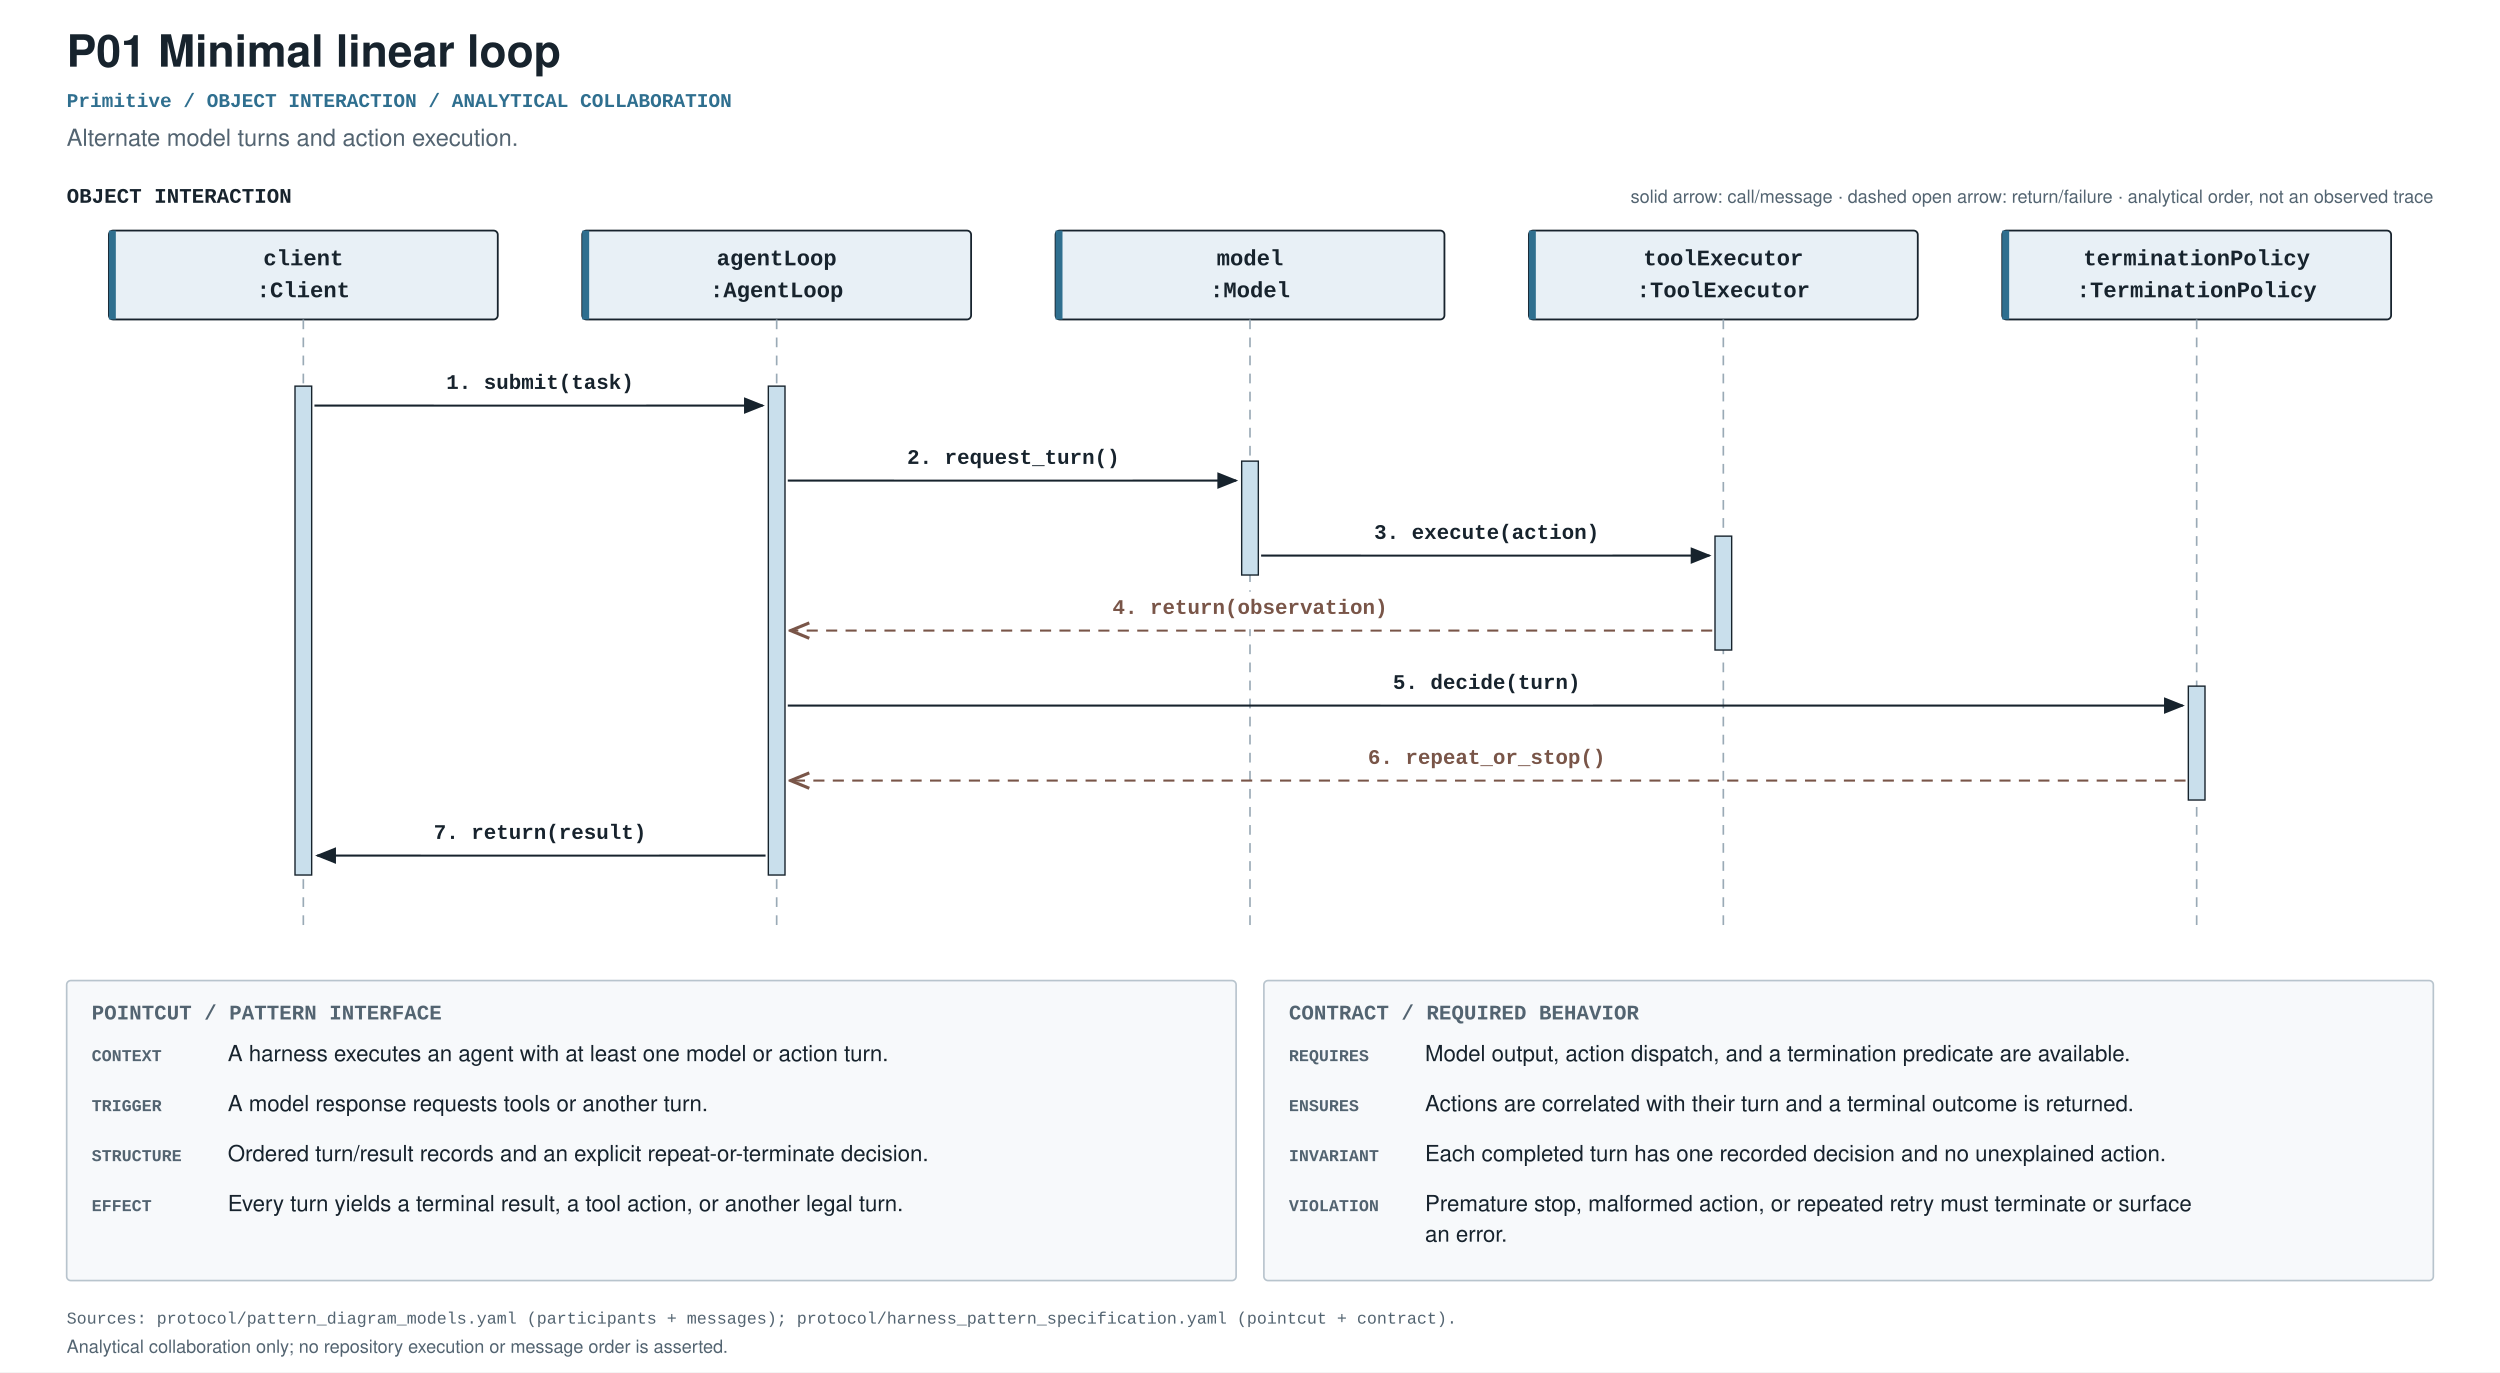
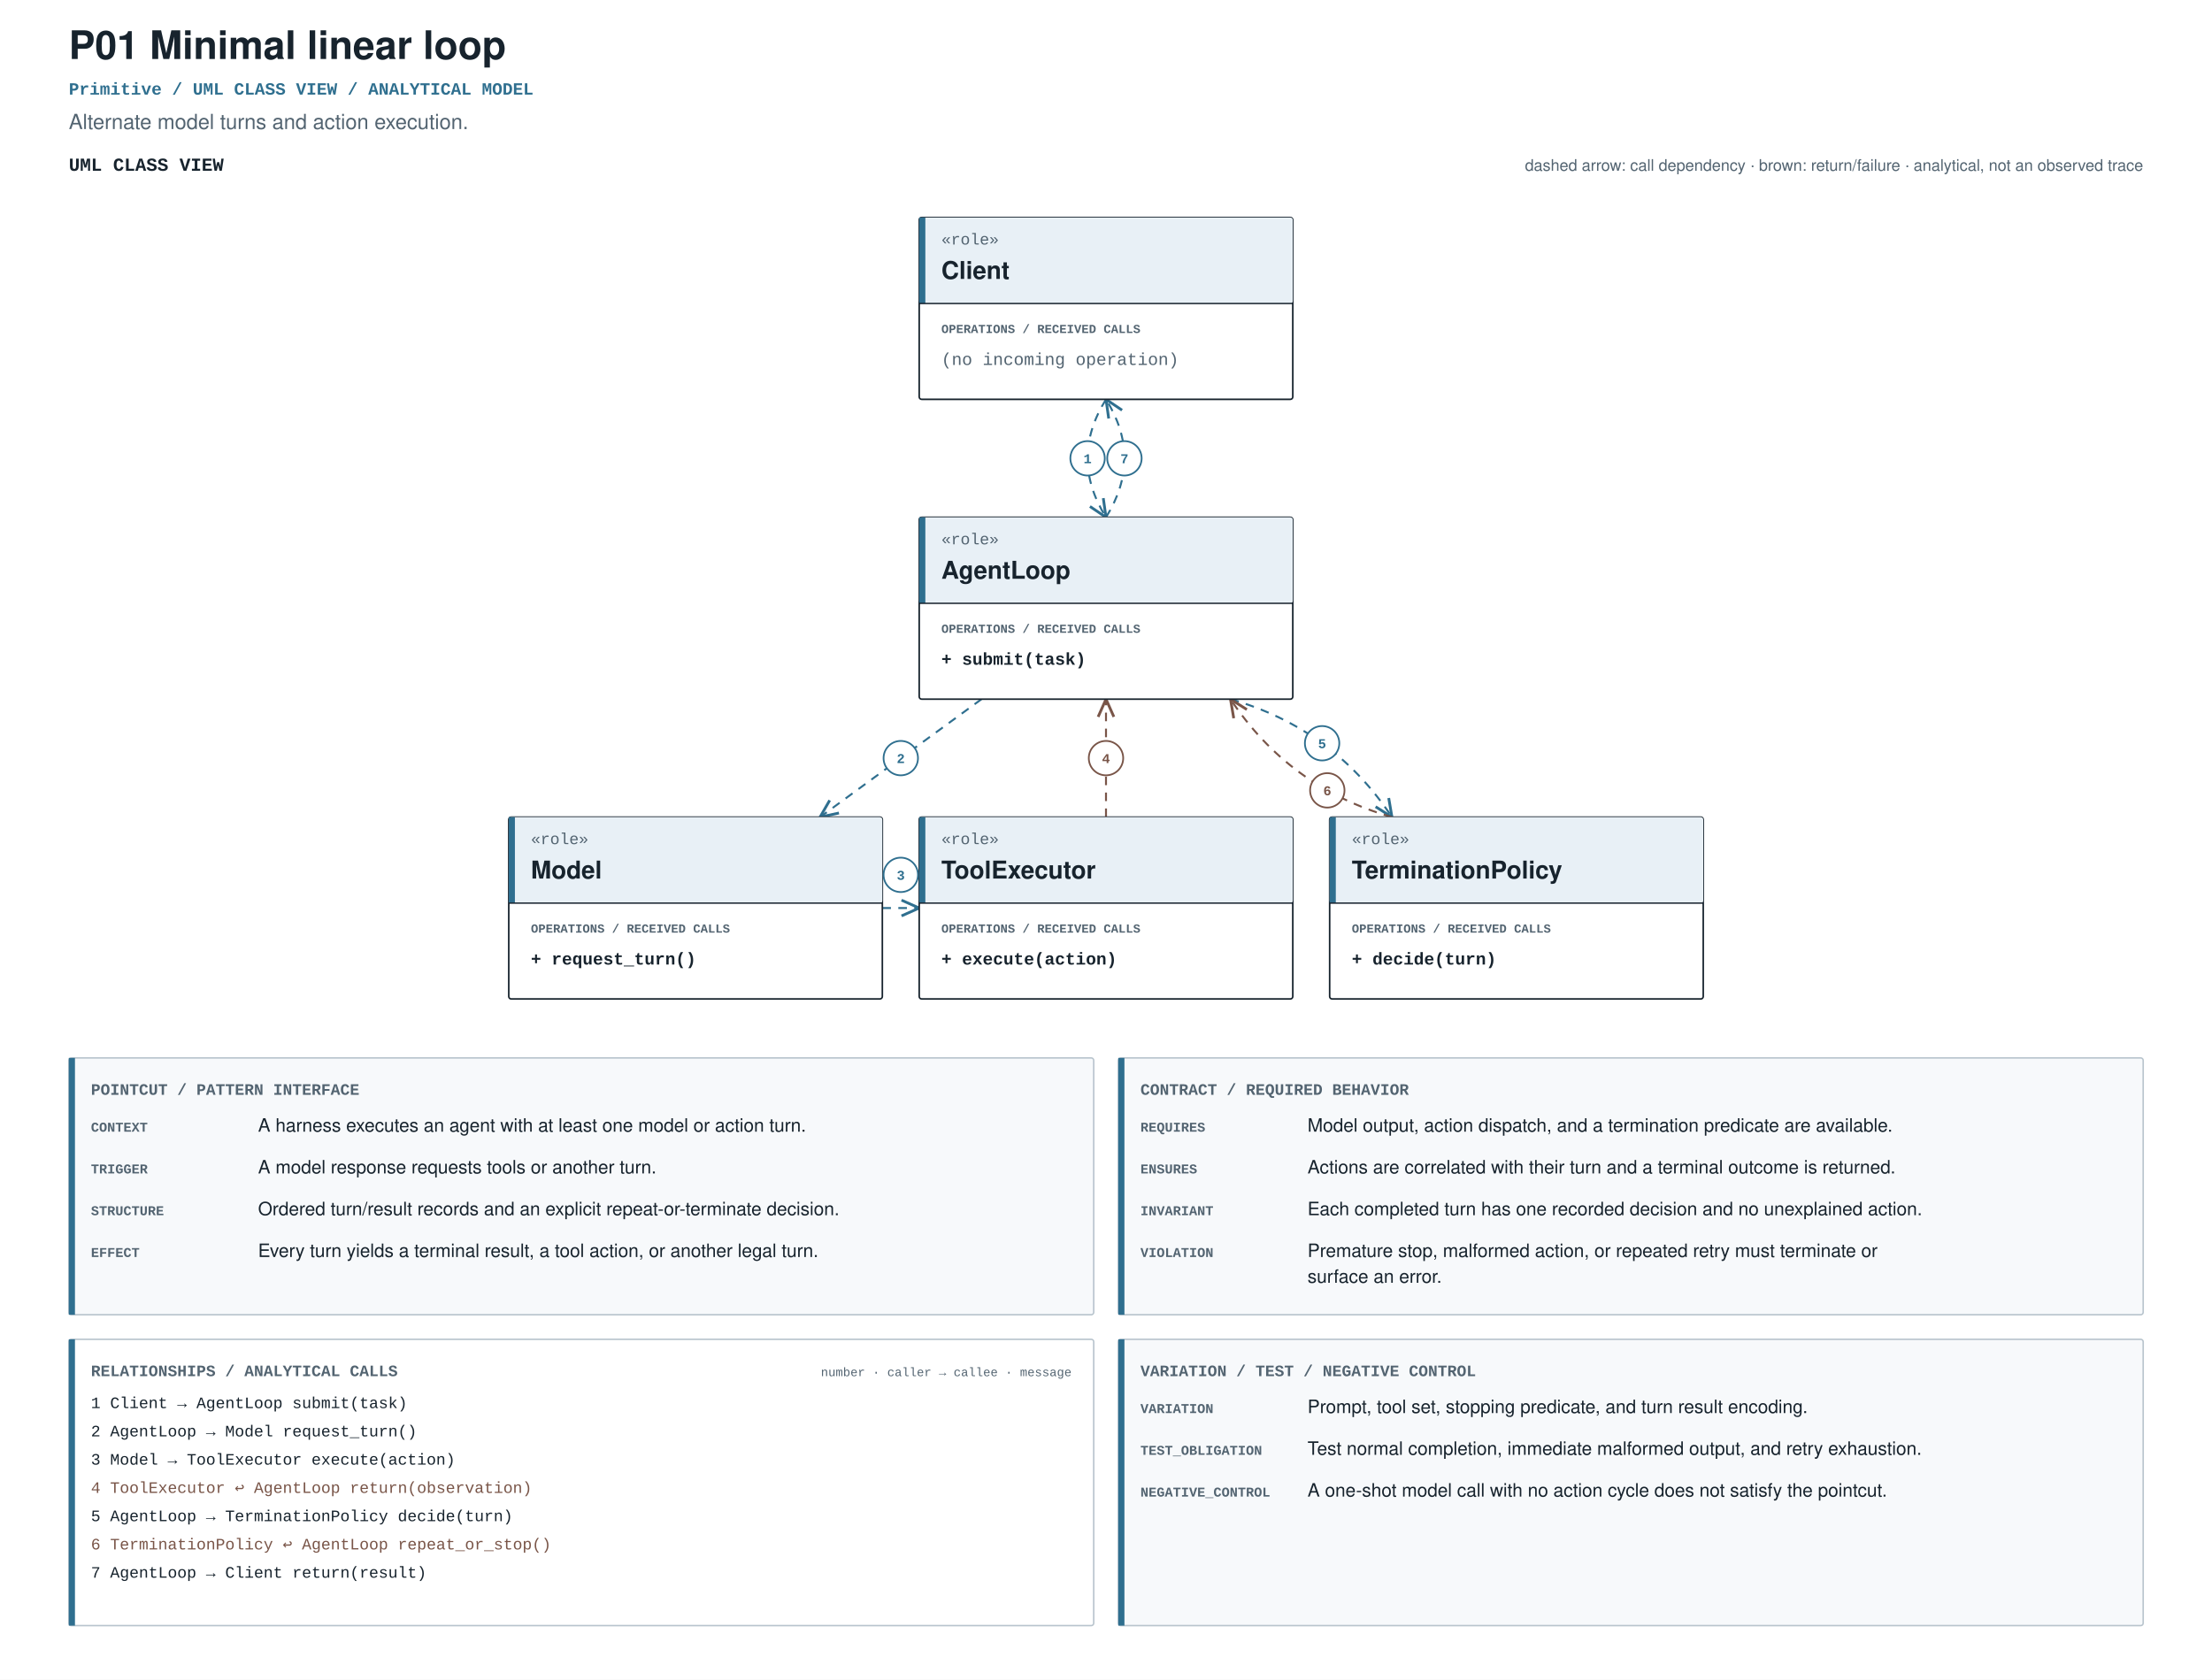
- <svg xmlns="http://www.w3.org/2000/svg" viewBox="0 0 1800 988" width="183mm" height="100.45mm" role="img" data-diagram-type="object-interaction" data-pattern-id="P01" aria-labelledby="title-P01 desc-P01">
+ <svg xmlns="http://www.w3.org/2000/svg" viewBox="0 0 1800 1367" width="183mm" height="138.98mm" role="img" data-diagram-type="uml-class" data-pattern-id="P01" aria-labelledby="title-P01 desc-P01">
  <defs>
-     <marker id="filledArrow" markerWidth="10" markerHeight="8" refX="9" refY="4" orient="auto" markerUnits="strokeWidth">
-       <path d="M0,0 L10,4 L0,8 Z" fill="#17232D" />
+     <marker id="umlOpenAccent" markerWidth="12" markerHeight="10" refX="10" refY="5" orient="auto" markerUnits="strokeWidth">
+       <path d="M1,1 L10,5 L1,9" fill="none" stroke="#2F6F8F" stroke-width="1.4" />
    </marker>
-     <marker id="openArrow" markerWidth="11" markerHeight="9" refX="10" refY="4.5" orient="auto" markerUnits="strokeWidth">
-       <path d="M1,0.8 L10,4.5 L1,8.2" fill="none" stroke="#795548" stroke-width="1.5" />
+     <marker id="umlOpenReturn" markerWidth="12" markerHeight="10" refX="10" refY="5" orient="auto" markerUnits="strokeWidth">
+       <path d="M1,1 L10,5 L1,9" fill="none" stroke="#795548" stroke-width="1.4" />
    </marker>
  </defs>
-   <rect x="0" y="0" width="1800" height="988" rx="0" fill="#FFFFFF" stroke="none" stroke-width="1.2" />
-   <text x="48" y="48" font-family="Helvetica Neue, Helvetica, Arial, sans-serif" font-size="32" font-weight="700" fill="#17232D" text-anchor="start">P01  Minimal linear loop</text>
-   <text x="48" y="77" font-family="Menlo, Monaco, Courier New, monospace" font-size="14" font-weight="700" fill="#2F6F8F" text-anchor="start">Primitive / OBJECT INTERACTION / ANALYTICAL COLLABORATION</text>
+   <rect x="0" y="0" width="1800" height="1367" rx="0" fill="#FFFFFF" stroke="none" stroke-width="1.2" />
+   <text x="56" y="48" font-family="Helvetica Neue, Helvetica, Arial, sans-serif" font-size="32" font-weight="700" fill="#17232D" text-anchor="start">P01  Minimal linear loop</text>
+   <text x="56" y="77" font-family="Menlo, Monaco, Courier New, monospace" font-size="14" font-weight="700" fill="#2F6F8F" text-anchor="start">Primitive / UML CLASS VIEW / ANALYTICAL MODEL</text>
  <text font-family="Helvetica Neue, Helvetica, Arial, sans-serif" font-size="17" font-weight="400" fill="#536471" text-anchor="start">
-     <tspan x="48" y="105">Alternate model turns and action execution.</tspan>
+     <tspan x="56" y="105">Alternate model turns and action execution.</tspan>
  </text>
-   <text x="48" y="146" font-family="Menlo, Monaco, Courier New, monospace" font-size="15" font-weight="700" fill="#17232D" text-anchor="start">OBJECT INTERACTION</text>
-   <text x="1752" y="146" font-family="Helvetica Neue, Helvetica, Arial, sans-serif" font-size="13" font-weight="400" fill="#536471" text-anchor="end">solid arrow: call/message · dashed open arrow: return/failure · analytical order, not an observed trace</text>
-   <g class="participant" data-participant="Client" data-role="Client" data-instance="client">
-     <rect x="78.4" y="166" width="280" height="64" rx="3" fill="#E8F0F6" stroke="#17232D" stroke-width="1.3" class="object-header" />
-     <rect x="78.4" y="166" width="5" height="64" rx="0" fill="#2F6F8F" stroke="none" stroke-width="1.2" />
-     <text x="218.4" y="191" font-family="Menlo, Monaco, Courier New, monospace" font-size="16" font-weight="600" fill="#17232D" text-anchor="middle" class="instance-name">client</text>
-     <text x="218.4" y="214" font-family="Menlo, Monaco, Courier New, monospace" font-size="16" font-weight="700" fill="#17232D" text-anchor="middle" class="role-name">:Client</text>
-     <line class="lifeline" x1="218.4" y1="230" x2="218.4" y2="672" stroke="#9AAAB6" stroke-width="1.2" stroke-dasharray="7 6" />
-     <rect x="212.4" y="278" width="12" height="352" rx="0" fill="#C9DFEC" stroke="#17232D" stroke-width="1" class="activation" />
+   <text x="56" y="139" font-family="Menlo, Monaco, Courier New, monospace" font-size="15" font-weight="700" fill="#17232D" text-anchor="start">UML CLASS VIEW</text>
+   <text x="1744" y="139" font-family="Helvetica Neue, Helvetica, Arial, sans-serif" font-size="13" font-weight="400" fill="#536471" text-anchor="end">dashed arrow: call dependency · brown: return/failure · analytical, not an observed trace</text>
+   <g class="dependency forward" data-source="Client" data-target="AgentLoop" data-numbers="1" data-messages="submit(task)">
+     <path d="M 900 325 Q 870 373 900 421" fill="none" stroke="#2F6F8F" stroke-width="1.6" stroke-dasharray="7 6" marker-end="url(#umlOpenAccent)" />
  </g>
-   <g class="participant" data-participant="AgentLoop" data-role="AgentLoop" data-instance="agentLoop">
-     <rect x="419.2" y="166" width="280" height="64" rx="3" fill="#E8F0F6" stroke="#17232D" stroke-width="1.3" class="object-header" />
-     <rect x="419.2" y="166" width="5" height="64" rx="0" fill="#2F6F8F" stroke="none" stroke-width="1.2" />
-     <text x="559.2" y="191" font-family="Menlo, Monaco, Courier New, monospace" font-size="16" font-weight="600" fill="#17232D" text-anchor="middle" class="instance-name">agentLoop</text>
-     <text x="559.2" y="214" font-family="Menlo, Monaco, Courier New, monospace" font-size="16" font-weight="700" fill="#17232D" text-anchor="middle" class="role-name">:AgentLoop</text>
-     <line class="lifeline" x1="559.2" y1="230" x2="559.2" y2="672" stroke="#9AAAB6" stroke-width="1.2" stroke-dasharray="7 6" />
-     <rect x="553.2" y="278" width="12" height="352" rx="0" fill="#C9DFEC" stroke="#17232D" stroke-width="1" class="activation" />
+   <g class="dependency forward" data-source="AgentLoop" data-target="Model" data-numbers="2" data-messages="request_turn()">
+     <path d="M 798.7 569 Q 733 617 667.3 665" fill="none" stroke="#2F6F8F" stroke-width="1.6" stroke-dasharray="7 6" marker-end="url(#umlOpenAccent)" />
  </g>
-   <g class="participant" data-participant="Model" data-role="Model" data-instance="model">
-     <rect x="760" y="166" width="280" height="64" rx="3" fill="#E8F0F6" stroke="#17232D" stroke-width="1.3" class="object-header" />
-     <rect x="760" y="166" width="5" height="64" rx="0" fill="#2F6F8F" stroke="none" stroke-width="1.2" />
-     <text x="900" y="191" font-family="Menlo, Monaco, Courier New, monospace" font-size="16" font-weight="600" fill="#17232D" text-anchor="middle" class="instance-name">model</text>
-     <text x="900" y="214" font-family="Menlo, Monaco, Courier New, monospace" font-size="16" font-weight="700" fill="#17232D" text-anchor="middle" class="role-name">:Model</text>
-     <line class="lifeline" x1="900" y1="230" x2="900" y2="672" stroke="#9AAAB6" stroke-width="1.2" stroke-dasharray="7 6" />
-     <rect x="894" y="332" width="12" height="82" rx="0" fill="#C9DFEC" stroke="#17232D" stroke-width="1" class="activation" />
+   <g class="dependency forward" data-source="Model" data-target="ToolExecutor" data-numbers="3" data-messages="execute(action)">
+     <path d="M 718 739 Q 733 739 748 739" fill="none" stroke="#2F6F8F" stroke-width="1.6" stroke-dasharray="7 6" marker-end="url(#umlOpenAccent)" />
  </g>
-   <g class="participant" data-participant="ToolExecutor" data-role="ToolExecutor" data-instance="toolExecutor">
-     <rect x="1100.8" y="166" width="280" height="64" rx="3" fill="#E8F0F6" stroke="#17232D" stroke-width="1.3" class="object-header" />
-     <rect x="1100.8" y="166" width="5" height="64" rx="0" fill="#2F6F8F" stroke="none" stroke-width="1.2" />
-     <text x="1240.8" y="191" font-family="Menlo, Monaco, Courier New, monospace" font-size="16" font-weight="600" fill="#17232D" text-anchor="middle" class="instance-name">toolExecutor</text>
-     <text x="1240.8" y="214" font-family="Menlo, Monaco, Courier New, monospace" font-size="16" font-weight="700" fill="#17232D" text-anchor="middle" class="role-name">:ToolExecutor</text>
-     <line class="lifeline" x1="1240.8" y1="230" x2="1240.8" y2="672" stroke="#9AAAB6" stroke-width="1.2" stroke-dasharray="7 6" />
-     <rect x="1234.8" y="386" width="12" height="82" rx="0" fill="#C9DFEC" stroke="#17232D" stroke-width="1" class="activation" />
+   <g class="dependency return-or-failure" data-source="ToolExecutor" data-target="AgentLoop" data-numbers="4" data-messages="return(observation)">
+     <path d="M 900 665 Q 900 617 900 569" fill="none" stroke="#795548" stroke-width="1.6" stroke-dasharray="7 6" marker-end="url(#umlOpenReturn)" />
  </g>
-   <g class="participant" data-participant="TerminationPolicy" data-role="TerminationPolicy" data-instance="terminationPolicy">
-     <rect x="1441.6" y="166" width="280" height="64" rx="3" fill="#E8F0F6" stroke="#17232D" stroke-width="1.3" class="object-header" />
-     <rect x="1441.6" y="166" width="5" height="64" rx="0" fill="#2F6F8F" stroke="none" stroke-width="1.2" />
-     <text x="1581.6" y="191" font-family="Menlo, Monaco, Courier New, monospace" font-size="16" font-weight="600" fill="#17232D" text-anchor="middle" class="instance-name">terminationPolicy</text>
-     <text x="1581.6" y="214" font-family="Menlo, Monaco, Courier New, monospace" font-size="16" font-weight="700" fill="#17232D" text-anchor="middle" class="role-name">:TerminationPolicy</text>
-     <line class="lifeline" x1="1581.6" y1="230" x2="1581.6" y2="672" stroke="#9AAAB6" stroke-width="1.2" stroke-dasharray="7 6" />
-     <rect x="1575.6" y="494" width="12" height="82" rx="0" fill="#C9DFEC" stroke="#17232D" stroke-width="1" class="activation" />
+   <g class="dependency forward" data-source="AgentLoop" data-target="TerminationPolicy" data-numbers="5" data-messages="decide(turn)">
+     <path d="M 1001.3 569 Q 1084.7 592.78 1132.7 665" fill="none" stroke="#2F6F8F" stroke-width="1.6" stroke-dasharray="7 6" marker-end="url(#umlOpenAccent)" />
  </g>
-   <g class="message forward" data-number="1" data-source="Client" data-target="AgentLoop" data-message="submit(task)">
-     <line x1="226.4" y1="292" x2="549.2" y2="292" stroke="#17232D" stroke-width="1.5" marker-end="url(#filledArrow)" />
-     <rect x="312.3" y="264" width="153" height="27" rx="0" fill="#FFFFFF" stroke="none" stroke-width="1.2" class="message-label-background" />
-     <text font-family="Menlo, Monaco, Courier New, monospace" font-size="15" font-weight="600" fill="#17232D" text-anchor="middle" class="message-label">
-       <tspan x="388.8" y="280">1. submit(task)</tspan>
-     </text>
+   <g class="dependency return-or-failure" data-source="TerminationPolicy" data-target="AgentLoop" data-numbers="6" data-messages="repeat_or_stop()">
+     <path d="M 1132.7 665 Q 1049.3 641.22 1001.3 569" fill="none" stroke="#795548" stroke-width="1.6" stroke-dasharray="7 6" marker-end="url(#umlOpenReturn)" />
  </g>
-   <g class="message forward" data-number="2" data-source="AgentLoop" data-target="Model" data-message="request_turn()">
-     <line x1="567.2" y1="346" x2="890" y2="346" stroke="#17232D" stroke-width="1.5" marker-end="url(#filledArrow)" />
-     <rect x="643.7" y="318" width="171.8" height="27" rx="0" fill="#FFFFFF" stroke="none" stroke-width="1.2" class="message-label-background" />
-     <text font-family="Menlo, Monaco, Courier New, monospace" font-size="15" font-weight="600" fill="#17232D" text-anchor="middle" class="message-label">
-       <tspan x="729.6" y="334">2. request_turn()</tspan>
-     </text>
+   <g class="dependency forward" data-source="AgentLoop" data-target="Client" data-numbers="7" data-messages="return(result)">
+     <path d="M 900 421 Q 930 373 900 325" fill="none" stroke="#2F6F8F" stroke-width="1.6" stroke-dasharray="7 6" marker-end="url(#umlOpenAccent)" />
  </g>
-   <g class="message forward" data-number="3" data-source="Model" data-target="ToolExecutor" data-message="execute(action)">
-     <line x1="908" y1="400" x2="1230.8" y2="400" stroke="#17232D" stroke-width="1.5" marker-end="url(#filledArrow)" />
-     <rect x="979.8" y="372" width="181.2" height="27" rx="0" fill="#FFFFFF" stroke="none" stroke-width="1.2" class="message-label-background" />
-     <text font-family="Menlo, Monaco, Courier New, monospace" font-size="15" font-weight="600" fill="#17232D" text-anchor="middle" class="message-label">
-       <tspan x="1070.4" y="388">3. execute(action)</tspan>
-     </text>
+   <g class="class-node" data-participant="Client" data-role="Client" data-layer="0">
+     <rect x="748" y="177" width="304" height="148" rx="2" fill="#FFFFFF" stroke="#17232D" stroke-width="1.3" class="class-box" />
+     <rect x="748" y="177" width="304" height="70" rx="2" fill="#E8F0F6" stroke="none" stroke-width="1.2" class="class-header" />
+     <rect x="748" y="177" width="5" height="70" rx="0" fill="#2F6F8F" stroke="none" stroke-width="1.2" class="class-accent" />
+     <text x="766" y="199" font-family="Menlo, Monaco, Courier New, monospace" font-size="13" font-weight="400" fill="#536471" text-anchor="start" class="class-stereotype">«role»</text>
+     <text x="766" y="227" font-family="Helvetica Neue, Helvetica, Arial, sans-serif" font-size="20" font-weight="700" fill="#17232D" text-anchor="start" class="class-name">Client</text>
+     <line x1="748" y1="247" x2="1052" y2="247" stroke="#17232D" stroke-width="1.1" />
+     <text x="766" y="271" font-family="Menlo, Monaco, Courier New, monospace" font-size="10" font-weight="700" fill="#536471" text-anchor="start" class="class-compartment-label">OPERATIONS / RECEIVED CALLS</text>
+     <text x="766" y="297" font-family="Menlo, Monaco, Courier New, monospace" font-size="14" font-weight="400" fill="#536471" text-anchor="start" class="class-operation">(no incoming operation)</text>
  </g>
-   <g class="message return-or-failure" data-number="4" data-source="ToolExecutor" data-target="AgentLoop" data-message="return(observation)">
-     <line x1="1232.8" y1="454" x2="569.2" y2="454" stroke="#795548" stroke-width="1.5" marker-end="url(#openArrow)" stroke-dasharray="8 6" />
-     <rect x="790.6" y="426" width="218.8" height="27" rx="0" fill="#FFFFFF" stroke="none" stroke-width="1.2" class="message-label-background" />
-     <text font-family="Menlo, Monaco, Courier New, monospace" font-size="15" font-weight="600" fill="#795548" text-anchor="middle" class="message-label">
-       <tspan x="900" y="442">4. return(observation)</tspan>
-     </text>
+   <g class="class-node" data-participant="AgentLoop" data-role="AgentLoop" data-layer="1">
+     <rect x="748" y="421" width="304" height="148" rx="2" fill="#FFFFFF" stroke="#17232D" stroke-width="1.3" class="class-box" />
+     <rect x="748" y="421" width="304" height="70" rx="2" fill="#E8F0F6" stroke="none" stroke-width="1.2" class="class-header" />
+     <rect x="748" y="421" width="5" height="70" rx="0" fill="#2F6F8F" stroke="none" stroke-width="1.2" class="class-accent" />
+     <text x="766" y="443" font-family="Menlo, Monaco, Courier New, monospace" font-size="13" font-weight="400" fill="#536471" text-anchor="start" class="class-stereotype">«role»</text>
+     <text x="766" y="471" font-family="Helvetica Neue, Helvetica, Arial, sans-serif" font-size="20" font-weight="700" fill="#17232D" text-anchor="start" class="class-name">AgentLoop</text>
+     <line x1="748" y1="491" x2="1052" y2="491" stroke="#17232D" stroke-width="1.1" />
+     <text x="766" y="515" font-family="Menlo, Monaco, Courier New, monospace" font-size="10" font-weight="700" fill="#536471" text-anchor="start" class="class-compartment-label">OPERATIONS / RECEIVED CALLS</text>
+     <text x="766" y="541" font-family="Menlo, Monaco, Courier New, monospace" font-size="14" font-weight="600" fill="#17232D" text-anchor="start" class="class-operation">+ submit(task)</text>
  </g>
-   <g class="message forward" data-number="5" data-source="AgentLoop" data-target="TerminationPolicy" data-message="decide(turn)">
-     <line x1="567.2" y1="508" x2="1571.6" y2="508" stroke="#17232D" stroke-width="1.5" marker-end="url(#filledArrow)" />
-     <rect x="993.9" y="480" width="153" height="27" rx="0" fill="#FFFFFF" stroke="none" stroke-width="1.2" class="message-label-background" />
-     <text font-family="Menlo, Monaco, Courier New, monospace" font-size="15" font-weight="600" fill="#17232D" text-anchor="middle" class="message-label">
-       <tspan x="1070.4" y="496">5. decide(turn)</tspan>
-     </text>
+   <g class="class-node" data-participant="Model" data-role="Model" data-layer="2">
+     <rect x="414" y="665" width="304" height="148" rx="2" fill="#FFFFFF" stroke="#17232D" stroke-width="1.3" class="class-box" />
+     <rect x="414" y="665" width="304" height="70" rx="2" fill="#E8F0F6" stroke="none" stroke-width="1.2" class="class-header" />
+     <rect x="414" y="665" width="5" height="70" rx="0" fill="#2F6F8F" stroke="none" stroke-width="1.2" class="class-accent" />
+     <text x="432" y="687" font-family="Menlo, Monaco, Courier New, monospace" font-size="13" font-weight="400" fill="#536471" text-anchor="start" class="class-stereotype">«role»</text>
+     <text x="432" y="715" font-family="Helvetica Neue, Helvetica, Arial, sans-serif" font-size="20" font-weight="700" fill="#17232D" text-anchor="start" class="class-name">Model</text>
+     <line x1="414" y1="735" x2="718" y2="735" stroke="#17232D" stroke-width="1.1" />
+     <text x="432" y="759" font-family="Menlo, Monaco, Courier New, monospace" font-size="10" font-weight="700" fill="#536471" text-anchor="start" class="class-compartment-label">OPERATIONS / RECEIVED CALLS</text>
+     <text x="432" y="785" font-family="Menlo, Monaco, Courier New, monospace" font-size="14" font-weight="600" fill="#17232D" text-anchor="start" class="class-operation">+ request_turn()</text>
  </g>
-   <g class="message return-or-failure" data-number="6" data-source="TerminationPolicy" data-target="AgentLoop" data-message="repeat_or_stop()">
-     <line x1="1573.6" y1="562" x2="569.2" y2="562" stroke="#795548" stroke-width="1.5" marker-end="url(#openArrow)" stroke-dasharray="8 6" />
-     <rect x="975.1" y="534" width="190.6" height="27" rx="0" fill="#FFFFFF" stroke="none" stroke-width="1.2" class="message-label-background" />
-     <text font-family="Menlo, Monaco, Courier New, monospace" font-size="15" font-weight="600" fill="#795548" text-anchor="middle" class="message-label">
-       <tspan x="1070.4" y="550">6. repeat_or_stop()</tspan>
-     </text>
+   <g class="class-node" data-participant="ToolExecutor" data-role="ToolExecutor" data-layer="2">
+     <rect x="748" y="665" width="304" height="148" rx="2" fill="#FFFFFF" stroke="#17232D" stroke-width="1.3" class="class-box" />
+     <rect x="748" y="665" width="304" height="70" rx="2" fill="#E8F0F6" stroke="none" stroke-width="1.2" class="class-header" />
+     <rect x="748" y="665" width="5" height="70" rx="0" fill="#2F6F8F" stroke="none" stroke-width="1.2" class="class-accent" />
+     <text x="766" y="687" font-family="Menlo, Monaco, Courier New, monospace" font-size="13" font-weight="400" fill="#536471" text-anchor="start" class="class-stereotype">«role»</text>
+     <text x="766" y="715" font-family="Helvetica Neue, Helvetica, Arial, sans-serif" font-size="20" font-weight="700" fill="#17232D" text-anchor="start" class="class-name">ToolExecutor</text>
+     <line x1="748" y1="735" x2="1052" y2="735" stroke="#17232D" stroke-width="1.1" />
+     <text x="766" y="759" font-family="Menlo, Monaco, Courier New, monospace" font-size="10" font-weight="700" fill="#536471" text-anchor="start" class="class-compartment-label">OPERATIONS / RECEIVED CALLS</text>
+     <text x="766" y="785" font-family="Menlo, Monaco, Courier New, monospace" font-size="14" font-weight="600" fill="#17232D" text-anchor="start" class="class-operation">+ execute(action)</text>
  </g>
-   <g class="message forward" data-number="7" data-source="AgentLoop" data-target="Client" data-message="return(result)">
-     <line x1="551.2" y1="616" x2="228.4" y2="616" stroke="#17232D" stroke-width="1.5" marker-end="url(#filledArrow)" />
-     <rect x="302.9" y="588" width="171.8" height="27" rx="0" fill="#FFFFFF" stroke="none" stroke-width="1.2" class="message-label-background" />
-     <text font-family="Menlo, Monaco, Courier New, monospace" font-size="15" font-weight="600" fill="#17232D" text-anchor="middle" class="message-label">
-       <tspan x="388.8" y="604">7. return(result)</tspan>
-     </text>
+   <g class="class-node" data-participant="TerminationPolicy" data-role="TerminationPolicy" data-layer="2">
+     <rect x="1082" y="665" width="304" height="148" rx="2" fill="#FFFFFF" stroke="#17232D" stroke-width="1.3" class="class-box" />
+     <rect x="1082" y="665" width="304" height="70" rx="2" fill="#E8F0F6" stroke="none" stroke-width="1.2" class="class-header" />
+     <rect x="1082" y="665" width="5" height="70" rx="0" fill="#2F6F8F" stroke="none" stroke-width="1.2" class="class-accent" />
+     <text x="1100" y="687" font-family="Menlo, Monaco, Courier New, monospace" font-size="13" font-weight="400" fill="#536471" text-anchor="start" class="class-stereotype">«role»</text>
+     <text x="1100" y="715" font-family="Helvetica Neue, Helvetica, Arial, sans-serif" font-size="20" font-weight="700" fill="#17232D" text-anchor="start" class="class-name">TerminationPolicy</text>
+     <line x1="1082" y1="735" x2="1386" y2="735" stroke="#17232D" stroke-width="1.1" />
+     <text x="1100" y="759" font-family="Menlo, Monaco, Courier New, monospace" font-size="10" font-weight="700" fill="#536471" text-anchor="start" class="class-compartment-label">OPERATIONS / RECEIVED CALLS</text>
+     <text x="1100" y="785" font-family="Menlo, Monaco, Courier New, monospace" font-size="14" font-weight="600" fill="#17232D" text-anchor="start" class="class-operation">+ decide(turn)</text>
  </g>
-   <rect x="48" y="706" width="842" height="216" rx="3" fill="#F7F9FB" stroke="#B8C4CD" stroke-width="1.2" />
-   <text x="66" y="734" font-family="Menlo, Monaco, Courier New, monospace" font-size="15" font-weight="700" fill="#536471" text-anchor="start">POINTCUT / PATTERN INTERFACE</text>
-   <text x="66" y="764" font-family="Menlo, Monaco, Courier New, monospace" font-size="12" font-weight="700" fill="#536471" text-anchor="start">CONTEXT</text>
-   <text font-family="Helvetica Neue, Helvetica, Arial, sans-serif" font-size="16" font-weight="400" fill="#17232D" text-anchor="start">
-     <tspan x="164" y="764">A harness executes an agent with at least one model or action turn.</tspan>
+   <g class="dependency-badge">
+     <circle cx="885" cy="373" r="14" fill="#FFFFFF" stroke="#2F6F8F" stroke-width="1.4" />
+     <text x="885" y="377" font-family="Menlo, Monaco, Courier New, monospace" font-size="11" font-weight="700" fill="#2F6F8F" text-anchor="middle">1</text>
+   </g>
+   <g class="dependency-badge">
+     <circle cx="733" cy="617" r="14" fill="#FFFFFF" stroke="#2F6F8F" stroke-width="1.4" />
+     <text x="733" y="621" font-family="Menlo, Monaco, Courier New, monospace" font-size="11" font-weight="700" fill="#2F6F8F" text-anchor="middle">2</text>
+   </g>
+   <g class="dependency-badge">
+     <circle cx="733" cy="712" r="14" fill="#FFFFFF" stroke="#2F6F8F" stroke-width="1.4" />
+     <text x="733" y="716" font-family="Menlo, Monaco, Courier New, monospace" font-size="11" font-weight="700" fill="#2F6F8F" text-anchor="middle">3</text>
+   </g>
+   <g class="dependency-badge">
+     <circle cx="900" cy="617" r="14" fill="#FFFFFF" stroke="#795548" stroke-width="1.4" />
+     <text x="900" y="621" font-family="Menlo, Monaco, Courier New, monospace" font-size="11" font-weight="700" fill="#795548" text-anchor="middle">4</text>
+   </g>
+   <g class="dependency-badge">
+     <circle cx="1075.85" cy="604.89" r="14" fill="#FFFFFF" stroke="#2F6F8F" stroke-width="1.4" />
+     <text x="1075.85" y="608.89" font-family="Menlo, Monaco, Courier New, monospace" font-size="11" font-weight="700" fill="#2F6F8F" text-anchor="middle">5</text>
+   </g>
+   <g class="dependency-badge">
+     <circle cx="1080.08" cy="643.23" r="14" fill="#FFFFFF" stroke="#795548" stroke-width="1.4" />
+     <text x="1080.08" y="647.23" font-family="Menlo, Monaco, Courier New, monospace" font-size="11" font-weight="700" fill="#795548" text-anchor="middle">6</text>
+   </g>
+   <g class="dependency-badge">
+     <circle cx="915" cy="373" r="14" fill="#FFFFFF" stroke="#2F6F8F" stroke-width="1.4" />
+     <text x="915" y="377" font-family="Menlo, Monaco, Courier New, monospace" font-size="11" font-weight="700" fill="#2F6F8F" text-anchor="middle">7</text>
+   </g>
+   <rect x="56" y="861" width="834" height="209" rx="2" fill="#F7F9FB" stroke="#B8C4CD" stroke-width="1.2" />
+   <rect x="56" y="861" width="5" height="209" rx="0" fill="#2F6F8F" stroke="none" stroke-width="1.2" />
+   <text x="74" y="891" font-family="Menlo, Monaco, Courier New, monospace" font-size="13" font-weight="700" fill="#536471" text-anchor="start">POINTCUT / PATTERN INTERFACE</text>
+   <text x="74" y="921" font-family="Menlo, Monaco, Courier New, monospace" font-size="11" font-weight="700" fill="#536471" text-anchor="start">CONTEXT</text>
+   <text font-family="Helvetica Neue, Helvetica, Arial, sans-serif" font-size="15" font-weight="400" fill="#17232D" text-anchor="start">
+     <tspan x="210" y="921">A harness executes an agent with at least one model or action turn.</tspan>
  </text>
-   <text x="66" y="800" font-family="Menlo, Monaco, Courier New, monospace" font-size="12" font-weight="700" fill="#536471" text-anchor="start">TRIGGER</text>
-   <text font-family="Helvetica Neue, Helvetica, Arial, sans-serif" font-size="16" font-weight="400" fill="#17232D" text-anchor="start">
-     <tspan x="164" y="800">A model response requests tools or another turn.</tspan>
+   <text x="74" y="955" font-family="Menlo, Monaco, Courier New, monospace" font-size="11" font-weight="700" fill="#536471" text-anchor="start">TRIGGER</text>
+   <text font-family="Helvetica Neue, Helvetica, Arial, sans-serif" font-size="15" font-weight="400" fill="#17232D" text-anchor="start">
+     <tspan x="210" y="955">A model response requests tools or another turn.</tspan>
  </text>
-   <text x="66" y="836" font-family="Menlo, Monaco, Courier New, monospace" font-size="12" font-weight="700" fill="#536471" text-anchor="start">STRUCTURE</text>
-   <text font-family="Helvetica Neue, Helvetica, Arial, sans-serif" font-size="16" font-weight="400" fill="#17232D" text-anchor="start">
-     <tspan x="164" y="836">Ordered turn/result records and an explicit repeat-or-terminate decision.</tspan>
+   <text x="74" y="989" font-family="Menlo, Monaco, Courier New, monospace" font-size="11" font-weight="700" fill="#536471" text-anchor="start">STRUCTURE</text>
+   <text font-family="Helvetica Neue, Helvetica, Arial, sans-serif" font-size="15" font-weight="400" fill="#17232D" text-anchor="start">
+     <tspan x="210" y="989">Ordered turn/result records and an explicit repeat-or-terminate decision.</tspan>
  </text>
-   <text x="66" y="872" font-family="Menlo, Monaco, Courier New, monospace" font-size="12" font-weight="700" fill="#536471" text-anchor="start">EFFECT</text>
-   <text font-family="Helvetica Neue, Helvetica, Arial, sans-serif" font-size="16" font-weight="400" fill="#17232D" text-anchor="start">
-     <tspan x="164" y="872">Every turn yields a terminal result, a tool action, or another legal turn.</tspan>
+   <text x="74" y="1023" font-family="Menlo, Monaco, Courier New, monospace" font-size="11" font-weight="700" fill="#536471" text-anchor="start">EFFECT</text>
+   <text font-family="Helvetica Neue, Helvetica, Arial, sans-serif" font-size="15" font-weight="400" fill="#17232D" text-anchor="start">
+     <tspan x="210" y="1023">Every turn yields a terminal result, a tool action, or another legal turn.</tspan>
  </text>
-   <rect x="910" y="706" width="842" height="216" rx="3" fill="#F7F9FB" stroke="#B8C4CD" stroke-width="1.2" />
-   <text x="928" y="734" font-family="Menlo, Monaco, Courier New, monospace" font-size="15" font-weight="700" fill="#536471" text-anchor="start">CONTRACT / REQUIRED BEHAVIOR</text>
-   <text x="928" y="764" font-family="Menlo, Monaco, Courier New, monospace" font-size="12" font-weight="700" fill="#536471" text-anchor="start">REQUIRES</text>
-   <text font-family="Helvetica Neue, Helvetica, Arial, sans-serif" font-size="16" font-weight="400" fill="#17232D" text-anchor="start">
-     <tspan x="1026" y="764">Model output, action dispatch, and a termination predicate are available.</tspan>
+   <rect x="910" y="861" width="834" height="209" rx="2" fill="#F7F9FB" stroke="#B8C4CD" stroke-width="1.2" />
+   <rect x="910" y="861" width="5" height="209" rx="0" fill="#2F6F8F" stroke="none" stroke-width="1.2" />
+   <text x="928" y="891" font-family="Menlo, Monaco, Courier New, monospace" font-size="13" font-weight="700" fill="#536471" text-anchor="start">CONTRACT / REQUIRED BEHAVIOR</text>
+   <text x="928" y="921" font-family="Menlo, Monaco, Courier New, monospace" font-size="11" font-weight="700" fill="#536471" text-anchor="start">REQUIRES</text>
+   <text font-family="Helvetica Neue, Helvetica, Arial, sans-serif" font-size="15" font-weight="400" fill="#17232D" text-anchor="start">
+     <tspan x="1064" y="921">Model output, action dispatch, and a termination predicate are available.</tspan>
  </text>
-   <text x="928" y="800" font-family="Menlo, Monaco, Courier New, monospace" font-size="12" font-weight="700" fill="#536471" text-anchor="start">ENSURES</text>
-   <text font-family="Helvetica Neue, Helvetica, Arial, sans-serif" font-size="16" font-weight="400" fill="#17232D" text-anchor="start">
-     <tspan x="1026" y="800">Actions are correlated with their turn and a terminal outcome is returned.</tspan>
+   <text x="928" y="955" font-family="Menlo, Monaco, Courier New, monospace" font-size="11" font-weight="700" fill="#536471" text-anchor="start">ENSURES</text>
+   <text font-family="Helvetica Neue, Helvetica, Arial, sans-serif" font-size="15" font-weight="400" fill="#17232D" text-anchor="start">
+     <tspan x="1064" y="955">Actions are correlated with their turn and a terminal outcome is returned.</tspan>
  </text>
-   <text x="928" y="836" font-family="Menlo, Monaco, Courier New, monospace" font-size="12" font-weight="700" fill="#536471" text-anchor="start">INVARIANT</text>
-   <text font-family="Helvetica Neue, Helvetica, Arial, sans-serif" font-size="16" font-weight="400" fill="#17232D" text-anchor="start">
-     <tspan x="1026" y="836">Each completed turn has one recorded decision and no unexplained action.</tspan>
+   <text x="928" y="989" font-family="Menlo, Monaco, Courier New, monospace" font-size="11" font-weight="700" fill="#536471" text-anchor="start">INVARIANT</text>
+   <text font-family="Helvetica Neue, Helvetica, Arial, sans-serif" font-size="15" font-weight="400" fill="#17232D" text-anchor="start">
+     <tspan x="1064" y="989">Each completed turn has one recorded decision and no unexplained action.</tspan>
  </text>
-   <text x="928" y="872" font-family="Menlo, Monaco, Courier New, monospace" font-size="12" font-weight="700" fill="#536471" text-anchor="start">VIOLATION</text>
-   <text font-family="Helvetica Neue, Helvetica, Arial, sans-serif" font-size="16" font-weight="400" fill="#17232D" text-anchor="start">
-     <tspan x="1026" y="872">Premature stop, malformed action, or repeated retry must terminate or surface</tspan>
-     <tspan x="1026" y="894">an error.</tspan>
+   <text x="928" y="1023" font-family="Menlo, Monaco, Courier New, monospace" font-size="11" font-weight="700" fill="#536471" text-anchor="start">VIOLATION</text>
+   <text font-family="Helvetica Neue, Helvetica, Arial, sans-serif" font-size="15" font-weight="400" fill="#17232D" text-anchor="start">
+     <tspan x="1064" y="1023">Premature stop, malformed action, or repeated retry must terminate or</tspan>
+     <tspan x="1064" y="1044">surface an error.</tspan>
  </text>
-   <text x="48" y="953" font-family="Menlo, Monaco, Courier New, monospace" font-size="12" font-weight="400" fill="#536471" text-anchor="start">Sources: protocol/pattern_diagram_models.yaml (participants + messages); protocol/harness_pattern_specification.yaml (pointcut + contract).</text>
-   <text x="48" y="974" font-family="Helvetica Neue, Helvetica, Arial, sans-serif" font-size="13" font-weight="400" fill="#536471" text-anchor="start">Analytical collaboration only; no repository execution or message order is asserted.</text>
+   <rect x="56" y="1090" width="834" height="233" rx="2" fill="#FFFFFF" stroke="#B8C4CD" stroke-width="1.2" />
+   <rect x="56" y="1090" width="5" height="233" rx="0" fill="#2F6F8F" stroke="none" stroke-width="1.2" />
+   <text x="74" y="1120" font-family="Menlo, Monaco, Courier New, monospace" font-size="13" font-weight="700" fill="#536471" text-anchor="start">RELATIONSHIPS / ANALYTICAL CALLS</text>
+   <text x="872" y="1120" font-family="Menlo, Monaco, Courier New, monospace" font-size="10" font-weight="400" fill="#536471" text-anchor="end">number · caller → callee · message</text>
+   <text font-family="Menlo, Monaco, Courier New, monospace" font-size="13" font-weight="400" fill="#17232D" text-anchor="start">
+     <tspan x="74" y="1146">1 Client → AgentLoop submit(task)</tspan>
+   </text>
+   <text font-family="Menlo, Monaco, Courier New, monospace" font-size="13" font-weight="400" fill="#17232D" text-anchor="start">
+     <tspan x="74" y="1169">2 AgentLoop → Model request_turn()</tspan>
+   </text>
+   <text font-family="Menlo, Monaco, Courier New, monospace" font-size="13" font-weight="400" fill="#17232D" text-anchor="start">
+     <tspan x="74" y="1192">3 Model → ToolExecutor execute(action)</tspan>
+   </text>
+   <text font-family="Menlo, Monaco, Courier New, monospace" font-size="13" font-weight="400" fill="#795548" text-anchor="start">
+     <tspan x="74" y="1215">4 ToolExecutor ↩ AgentLoop return(observation)</tspan>
+   </text>
+   <text font-family="Menlo, Monaco, Courier New, monospace" font-size="13" font-weight="400" fill="#17232D" text-anchor="start">
+     <tspan x="74" y="1238">5 AgentLoop → TerminationPolicy decide(turn)</tspan>
+   </text>
+   <text font-family="Menlo, Monaco, Courier New, monospace" font-size="13" font-weight="400" fill="#795548" text-anchor="start">
+     <tspan x="74" y="1261">6 TerminationPolicy ↩ AgentLoop repeat_or_stop()</tspan>
+   </text>
+   <text font-family="Menlo, Monaco, Courier New, monospace" font-size="13" font-weight="400" fill="#17232D" text-anchor="start">
+     <tspan x="74" y="1284">7 AgentLoop → Client return(result)</tspan>
+   </text>
+   <rect x="910" y="1090" width="834" height="233" rx="2" fill="#F7F9FB" stroke="#B8C4CD" stroke-width="1.2" />
+   <rect x="910" y="1090" width="5" height="233" rx="0" fill="#2F6F8F" stroke="none" stroke-width="1.2" />
+   <text x="928" y="1120" font-family="Menlo, Monaco, Courier New, monospace" font-size="13" font-weight="700" fill="#536471" text-anchor="start">VARIATION / TEST / NEGATIVE CONTROL</text>
+   <text x="928" y="1150" font-family="Menlo, Monaco, Courier New, monospace" font-size="11" font-weight="700" fill="#536471" text-anchor="start">VARIATION</text>
+   <text font-family="Helvetica Neue, Helvetica, Arial, sans-serif" font-size="15" font-weight="400" fill="#17232D" text-anchor="start">
+     <tspan x="1064" y="1150">Prompt, tool set, stopping predicate, and turn result encoding.</tspan>
+   </text>
+   <text x="928" y="1184" font-family="Menlo, Monaco, Courier New, monospace" font-size="11" font-weight="700" fill="#536471" text-anchor="start">TEST_OBLIGATION</text>
+   <text font-family="Helvetica Neue, Helvetica, Arial, sans-serif" font-size="15" font-weight="400" fill="#17232D" text-anchor="start">
+     <tspan x="1064" y="1184">Test normal completion, immediate malformed output, and retry exhaustion.</tspan>
+   </text>
+   <text x="928" y="1218" font-family="Menlo, Monaco, Courier New, monospace" font-size="11" font-weight="700" fill="#536471" text-anchor="start">NEGATIVE_CONTROL</text>
+   <text font-family="Helvetica Neue, Helvetica, Arial, sans-serif" font-size="15" font-weight="400" fill="#17232D" text-anchor="start">
+     <tspan x="1064" y="1218">A one-shot model call with no action cycle does not satisfy the pointcut.</tspan>
+   </text>
</svg>
